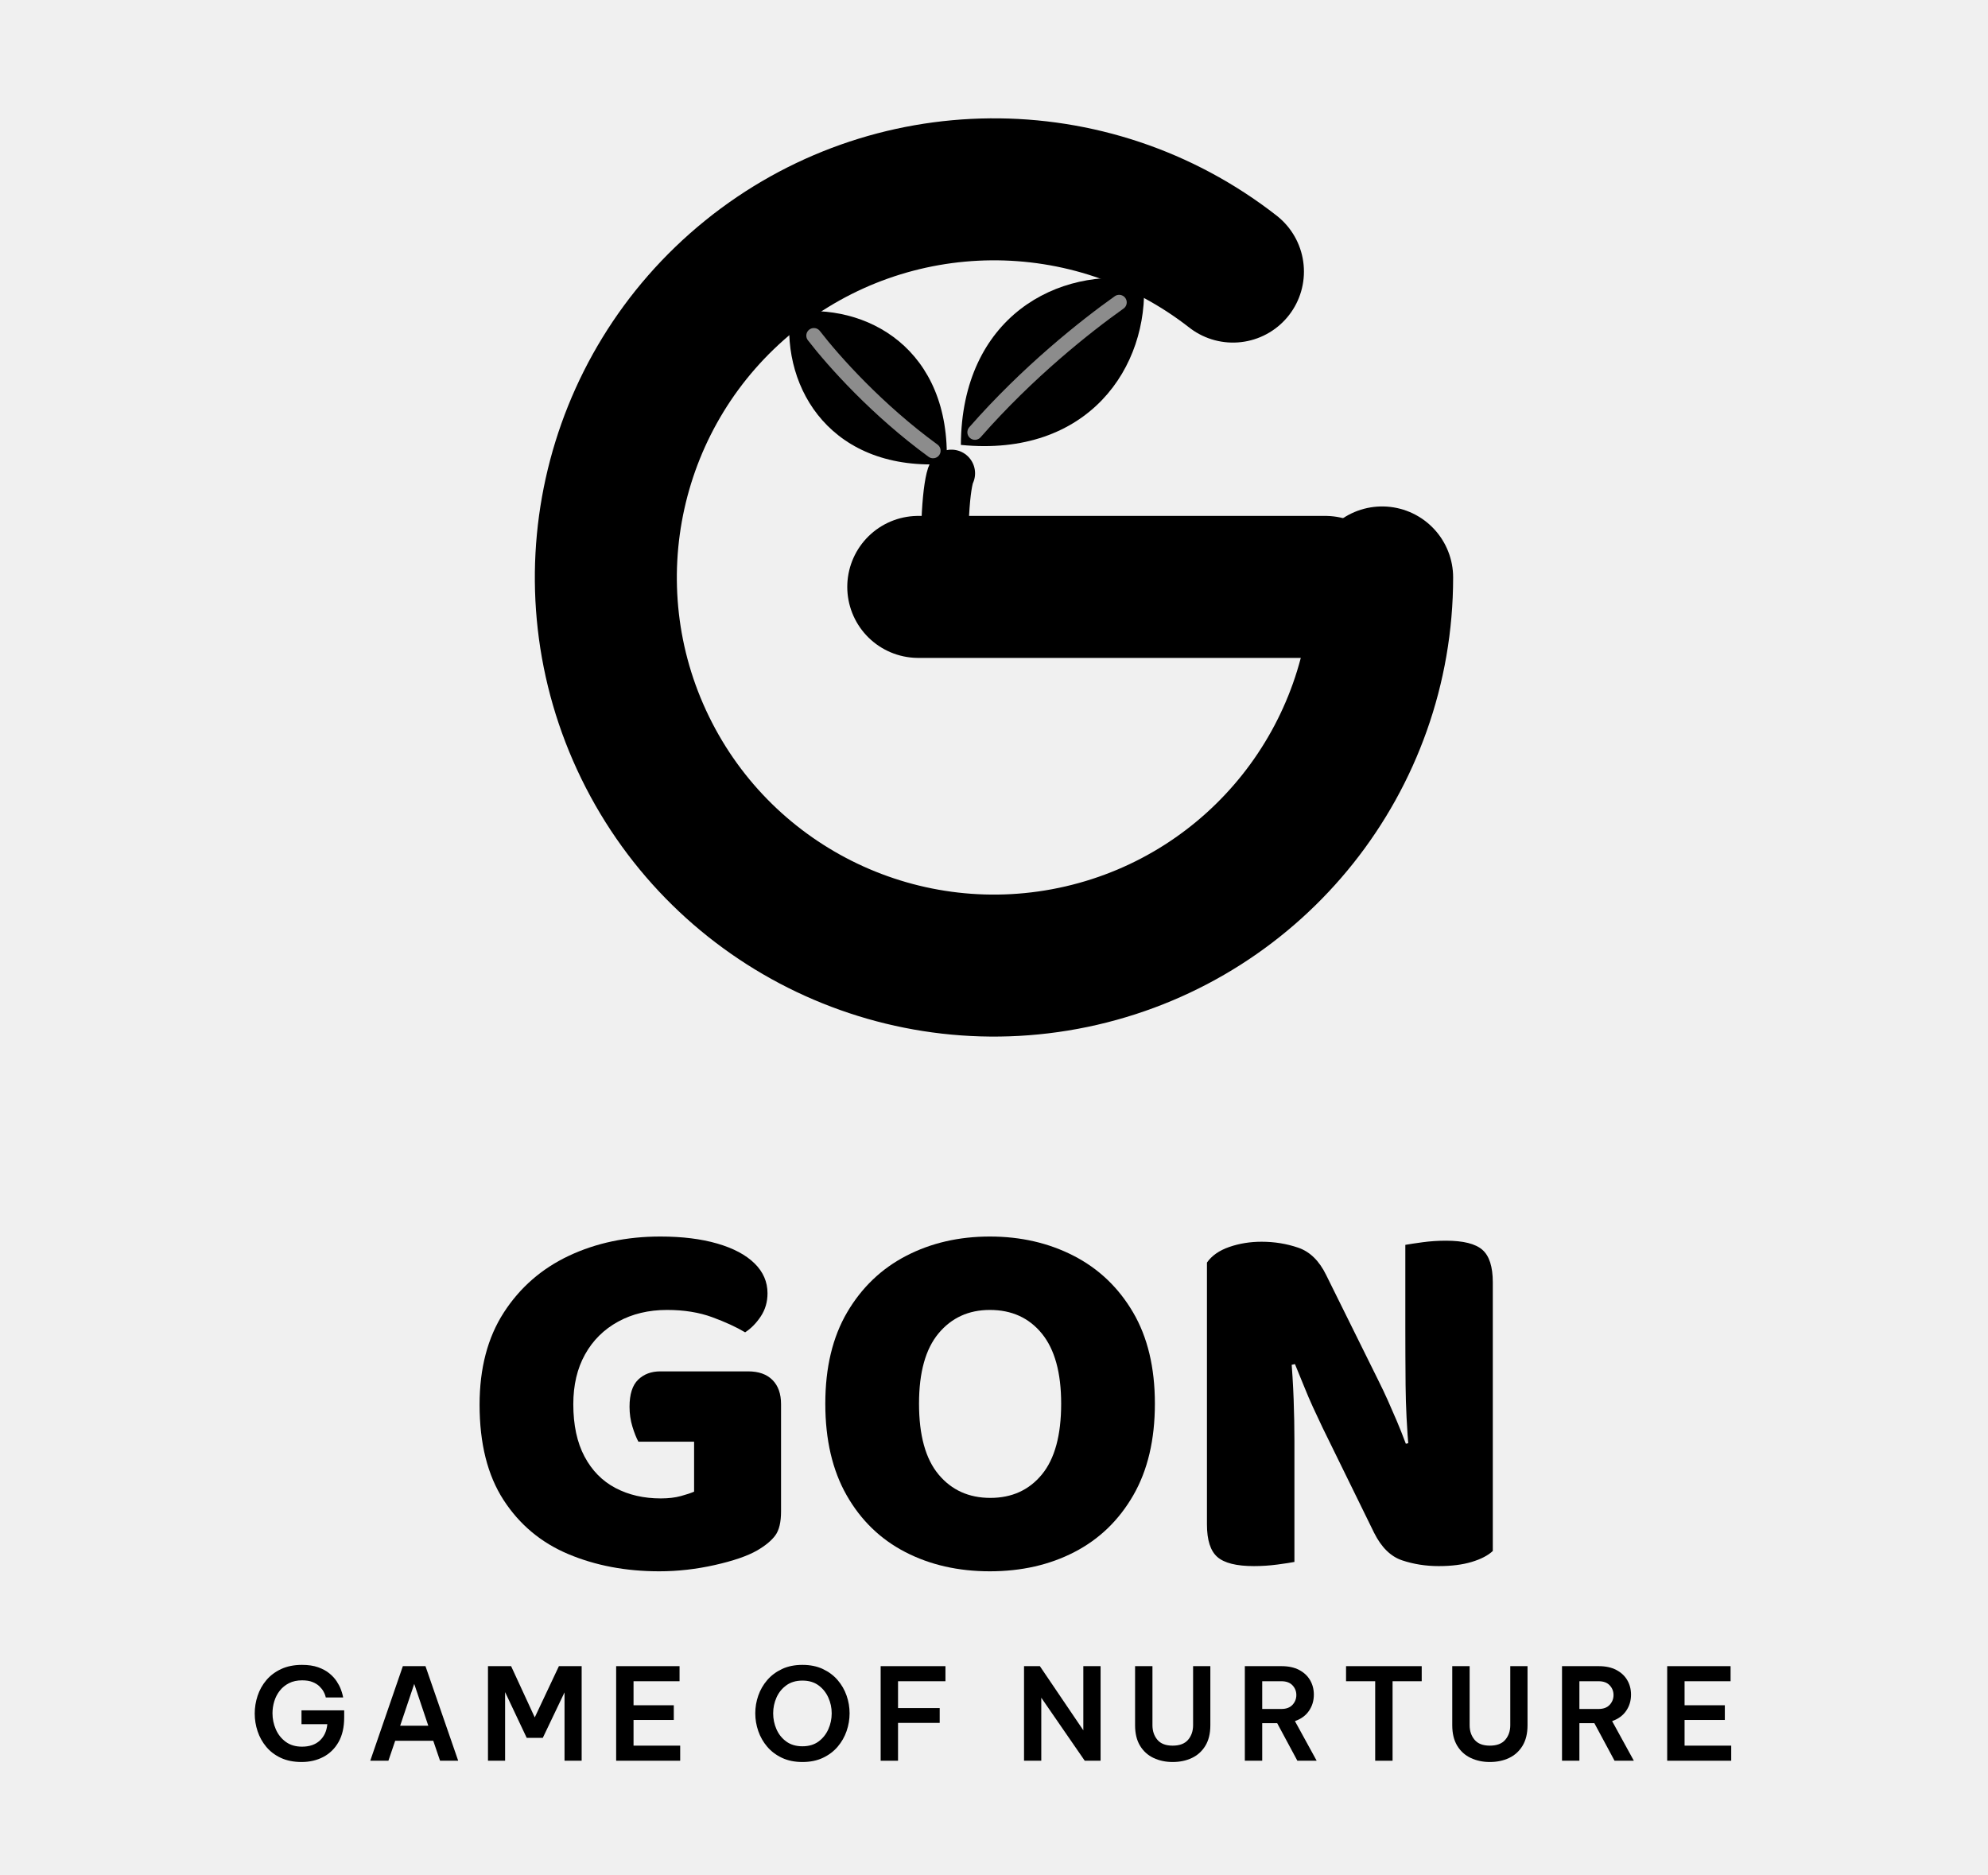
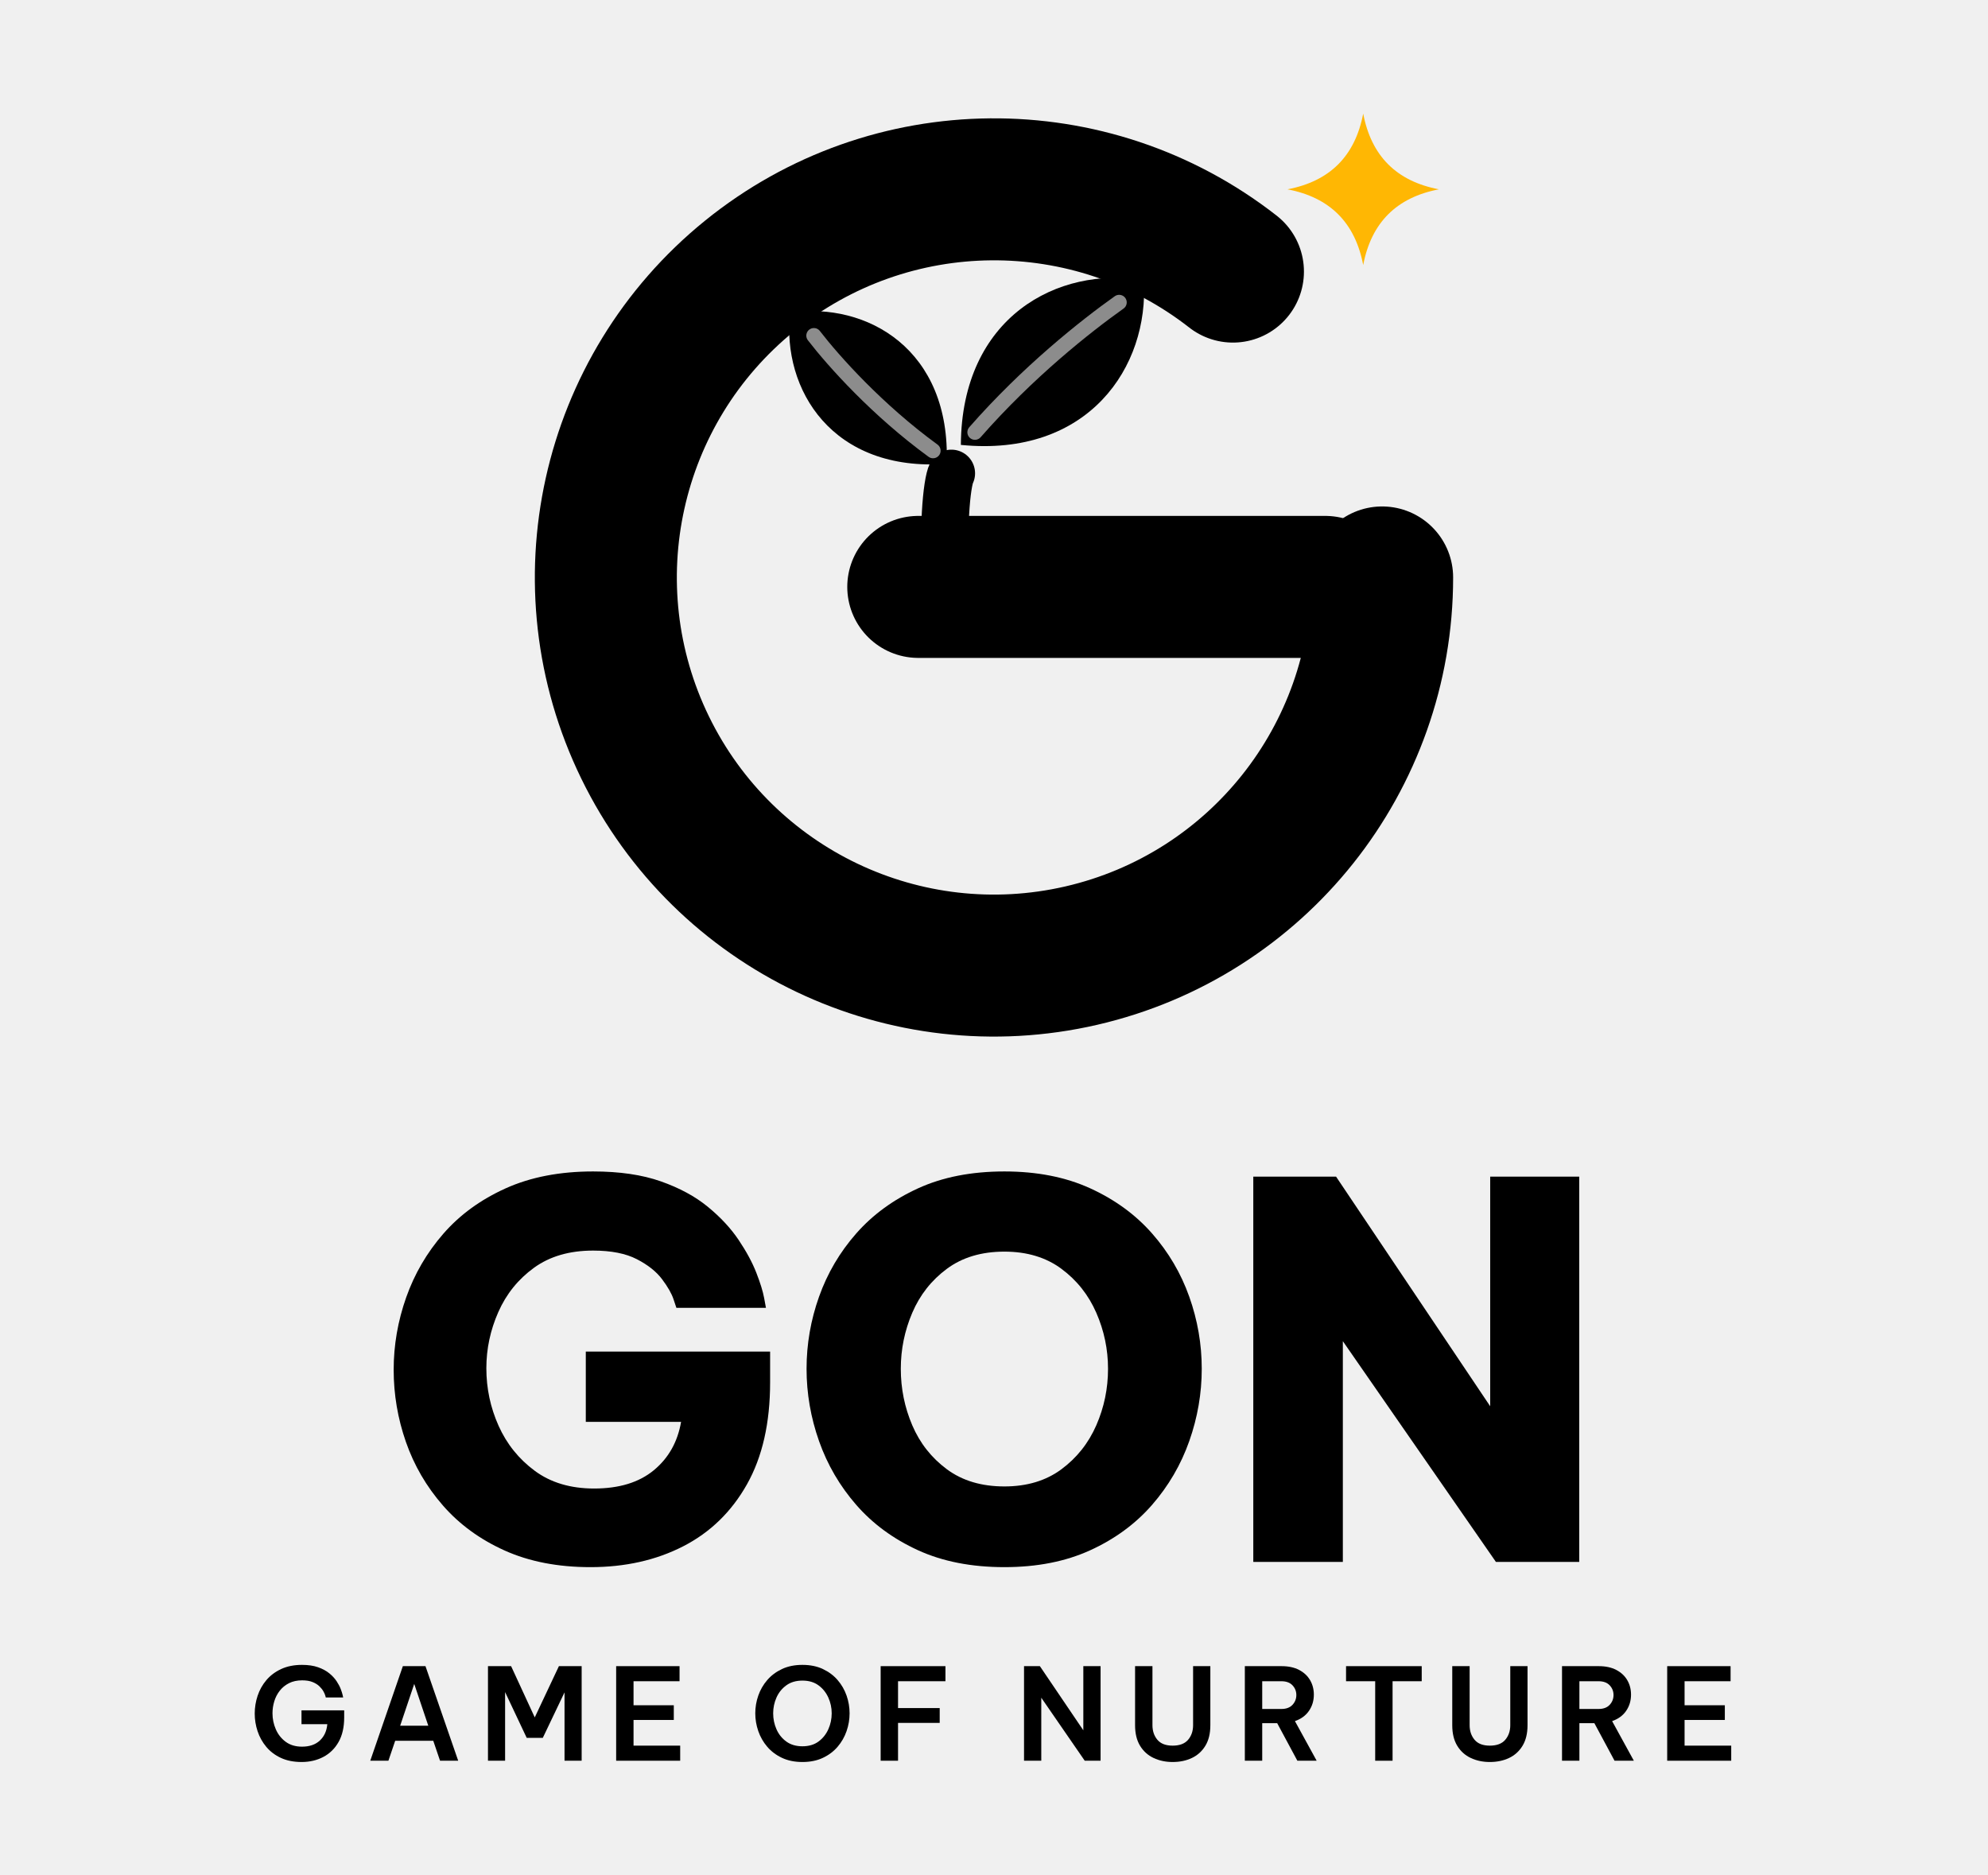
<svg xmlns="http://www.w3.org/2000/svg" viewBox="0 0 420 396" width="420" height="396" role="img" aria-labelledby="t">
  <g transform="translate(90.0,0)">
    <path d="M 170.48 57.38 A 82 82 0 1 0 202.00 122.00" fill="none" stroke="#000000" stroke-width="30" stroke-linecap="round" />
    <path d="M 104 124 L 190 124" stroke="#000000" stroke-width="30" stroke-linecap="round" />
    <path d="M 110 126 C 109 112 110 102 111 100" fill="none" stroke="#000000" stroke-width="10" stroke-linecap="round" />
    <g transform="translate(110.0,98.0) rotate(-46)">
      <path d="M 0 0 C -18.0 -16.1 -13.0 -35.9 0 -46.0 C 13.0 -35.9 18.0 -16.1 0 0 Z" fill="#000000" />
      <path d="M 0 -4 C -2 -18.4 -1 -32.2 0 -39.0" fill="none" stroke="#FFFFFF" stroke-opacity="0.55" stroke-width="3.2" stroke-linecap="round" />
    </g>
    <g transform="translate(113.0,94.0) rotate(48)">
      <path d="M 0 0 C -20.0 -18.2 -14.4 -40.6 0 -52.0 C 14.4 -40.6 20.0 -18.2 0 0 Z" fill="#000000" />
      <path d="M 0 -4 C -2 -20.8 -1 -36.4 0 -45.0" fill="none" stroke="#FFFFFF" stroke-opacity="0.55" stroke-width="3.2" stroke-linecap="round" />
    </g>
    <circle cx="110" cy="124" r="9" fill="#000000" />
+     <path d="M 198 24 Q 200.56 37.44 214 40 Q 200.56 42.56 198 56 Q 195.44 42.56 182 40 Q 195.44 37.44 198 24 Z" fill="#FFB703" />
  </g>
  <g fill="#000000">
-     <path transform="translate(97.47,330.00) scale(0.11,-0.11)" d="M614 303V97Q614 66 603.0 51.0Q592 36 568 22Q540 6 486.5 -6.0Q433 -18 380 -18Q284 -18 205.5 15.0Q127 48 81.0 119.0Q35 190 35 302Q35 407 81.5 479.0Q128 551 206.5 588.0Q285 625 382 625Q445 625 491.5 611.5Q538 598 563.0 573.5Q588 549 588 516Q588 491 575.0 471.5Q562 452 545 441Q520 456 482.0 470.0Q444 484 395 484Q342 484 301.0 461.5Q260 439 237.5 398.5Q215 358 215 303Q215 243 236.5 202.5Q258 162 296.0 142.0Q334 122 383 122Q405 122 421.5 126.5Q438 131 447 135V231H340Q334 242 328.5 260.0Q323 278 323 298Q323 334 339.5 350.0Q356 366 382 366H551Q581 366 597.5 349.5Q614 333 614 303Z" />
-     <path transform="translate(170.51,330.00) scale(0.11,-0.11)" d="M668 304Q668 200 626.5 128.0Q585 56 513.5 19.0Q442 -18 351 -18Q260 -18 188.5 19.0Q117 56 76.0 128.0Q35 200 35 304Q35 408 77.0 479.5Q119 551 190.5 588.0Q262 625 351 625Q440 625 512.0 588.0Q584 551 626.0 479.5Q668 408 668 304ZM488 304Q488 393 451.0 438.5Q414 484 351 484Q290 484 252.5 439.0Q215 394 215 304Q215 213 252.5 168.0Q290 123 352 123Q414 123 451.0 168.0Q488 213 488 304Z" />
-     <path transform="translate(247.84,330.00) scale(0.11,-0.11)" d="M65 400H226Q230 354 231.5 312.0Q233 270 233.0 232.5Q233 195 233 159V0Q223 -2 200.5 -5.0Q178 -8 155 -8Q105 -8 85.0 9.5Q65 27 65 72ZM614 210H453Q447 280 446.5 339.0Q446 398 446 451V609Q457 611 479.0 614.0Q501 617 524 617Q574 617 594.0 599.5Q614 582 614 537ZM614 264V21Q600 8 573.5 0.0Q547 -8 510 -8Q473 -8 440.0 3.0Q407 14 386 56L287 258Q277 279 268.5 297.5Q260 316 252.0 336.0Q244 356 234 380L65 343V575Q79 595 108.0 605.0Q137 615 170 615Q207 615 240.5 603.5Q274 592 294 551L394 349Q404 329 412.5 310.0Q421 291 429.5 271.0Q438 251 447 227Z" />
+     <path transform="translate(79.32,330.00) scale(0.11,-0.11)" d="M413 -10Q319 -10 248.0 22.0Q177 54 129.5 108.5Q82 163 58.5 230.5Q35 298 35 369Q35 440 59.0 508.0Q83 576 130.5 630.5Q178 685 250.0 717.5Q322 750 418 750Q494 750 548.0 731.0Q602 712 638.5 682.0Q675 652 697.5 618.5Q720 585 731.5 555.5Q743 526 746.5 507.0Q750 488 750 488H578Q578 488 572.5 504.5Q567 521 550.5 543.0Q534 565 502.0 581.5Q470 598 418 598Q350 598 304.5 565.0Q259 532 236.0 480.0Q213 428 213 372Q213 314 236.5 261.5Q260 209 306.0 175.0Q352 141 420 141Q492 141 534.5 176.0Q577 211 587 269H404V404H758V345Q758 228 713.5 149.0Q669 70 591.0 30.0Q513 -10 413 -10Z" />
+     <path transform="translate(166.55,330.00) scale(0.11,-0.11)" d="M415 -10Q320 -10 249.0 22.5Q178 55 130.5 109.5Q83 164 59.0 232.0Q35 300 35 371Q35 442 59.0 509.5Q83 577 130.5 631.0Q178 685 249.0 717.5Q320 750 415 750Q509 750 580.0 717.5Q651 685 698.5 631.0Q746 577 770.0 509.5Q794 442 794 371Q794 300 770.0 232.0Q746 164 698.5 109.5Q651 55 580.0 22.5Q509 -10 415 -10ZM415 145Q480 145 524.5 178.0Q569 211 591.5 262.5Q614 314 614 371Q614 427 591.5 478.5Q569 530 524.5 563.0Q480 596 415 596Q349 596 304.5 563.0Q260 530 238.0 478.5Q216 427 216 371Q216 314 238.0 262.5Q260 211 304.5 178.0Q349 145 415 145Z" />
+     <path transform="translate(257.74,330.00) scale(0.11,-0.11)" d="M64 0V740H223L519 299V740H690V0H530L236 424V0Z" />
  </g>
  <g fill="#000000">
    <path transform="translate(52.60,372.00) scale(0.027,-0.027)" d="M412 -10Q319 -10 250.0 22.0Q181 54 135.5 108.5Q90 163 67.5 230.5Q45 298 45 369Q45 440 67.5 508.0Q90 576 136.0 630.5Q182 685 252.0 717.5Q322 750 415 750Q488 750 540.5 731.5Q593 713 628.5 684.0Q664 655 685.5 622.5Q707 590 718.0 561.0Q729 532 733.0 513.5Q737 495 737 495H601Q601 495 597.5 508.5Q594 522 583.0 542.0Q572 562 551.5 582.0Q531 602 498.0 615.5Q465 629 416 629Q357 629 313.5 607.0Q270 585 241.0 548.0Q212 511 198.0 465.0Q184 419 184 371Q184 306 210.0 246.0Q236 186 287.5 148.0Q339 110 415 110Q503 110 554.5 158.0Q606 206 613 286H411V394H745V339Q745 224 701.0 146.5Q657 69 581.5 29.5Q506 -10 412 -10Z" />
    <path transform="translate(77.28,372.00) scale(0.027,-0.027)" d="M35 0 290 740H467L723 0H581L528 156H230L177 0ZM269 274H489L379 601Z" />
    <path transform="translate(101.15,372.00) scale(0.027,-0.027)" d="M72 0V740H253L438 339L627 740H805V0H671V535L501 179H375L206 537V0Z" />
    <path transform="translate(128.23,372.00) scale(0.027,-0.027)" d="M72 0V740H568V622H208V434H523V319H208V118H573V0Z" />
    <path transform="translate(158.35,372.00) scale(0.027,-0.027)" d="M414 -10Q323 -10 254.0 22.5Q185 55 138.5 109.5Q92 164 68.5 232.0Q45 300 45 371Q45 442 68.5 509.5Q92 577 138.5 631.0Q185 685 254.0 717.5Q323 750 414 750Q505 750 574.0 717.5Q643 685 689.5 631.0Q736 577 759.5 509.5Q783 442 783 371Q783 300 759.5 232.0Q736 164 689.5 109.5Q643 55 574.0 22.5Q505 -10 414 -10ZM414 113Q489 113 539.5 150.0Q590 187 616.5 246.0Q643 305 643 371Q643 436 616.5 494.5Q590 553 539.5 590.0Q489 627 414 627Q339 627 288.0 590.0Q237 553 211.0 494.5Q185 436 185 371Q185 305 211.0 246.0Q237 187 288.0 150.0Q339 113 414 113Z" />
    <path transform="translate(184.11,372.00) scale(0.027,-0.027)" d="M72 0V740H579V622H208V412H534V296H208V0Z" />
    <path transform="translate(214.40,372.00) scale(0.027,-0.027)" d="M72 0V740H196L536 238V740H671V0H547L207 493V0Z" />
    <path transform="translate(237.86,372.00) scale(0.027,-0.027)" d="M366 -10Q284 -10 217.0 21.5Q150 53 111.0 117.0Q72 181 72 278V740H208V278Q208 210 246.5 164.0Q285 118 366 118Q448 118 487.0 164.0Q526 210 526 278V740H661V278Q661 181 622.0 117.0Q583 53 516.5 21.5Q450 -10 366 -10Z" />
    <path transform="translate(261.05,372.00) scale(0.027,-0.027)" d="M72 0V740H360Q440 740 496.5 710.5Q553 681 582.5 630.5Q612 580 612 517Q612 446 574.0 390.5Q536 335 464 310L634 0H483L325 294H208V0ZM358 622H208V405H358Q415 405 445.0 437.5Q475 470 475 514Q475 558 445.0 590.0Q415 622 358 622Z" />
    <path transform="translate(283.27,372.00) scale(0.027,-0.027)" d="M269 0V622H41V740H633V622H405V0Z" />
    <path transform="translate(304.87,372.00) scale(0.027,-0.027)" d="M366 -10Q284 -10 217.0 21.5Q150 53 111.0 117.0Q72 181 72 278V740H208V278Q208 210 246.5 164.0Q285 118 366 118Q448 118 487.0 164.0Q526 210 526 278V740H661V278Q661 181 622.0 117.0Q583 53 516.5 21.5Q450 -10 366 -10Z" />
    <path transform="translate(328.06,372.00) scale(0.027,-0.027)" d="M72 0V740H360Q440 740 496.5 710.5Q553 681 582.5 630.5Q612 580 612 517Q612 446 574.0 390.5Q536 335 464 310L634 0H483L325 294H208V0ZM358 622H208V405H358Q415 405 445.0 437.5Q475 470 475 514Q475 558 445.0 590.0Q415 622 358 622Z" />
    <path transform="translate(350.28,372.00) scale(0.027,-0.027)" d="M72 0V740H568V622H208V434H523V319H208V118H573V0Z" />
  </g>
</svg>
